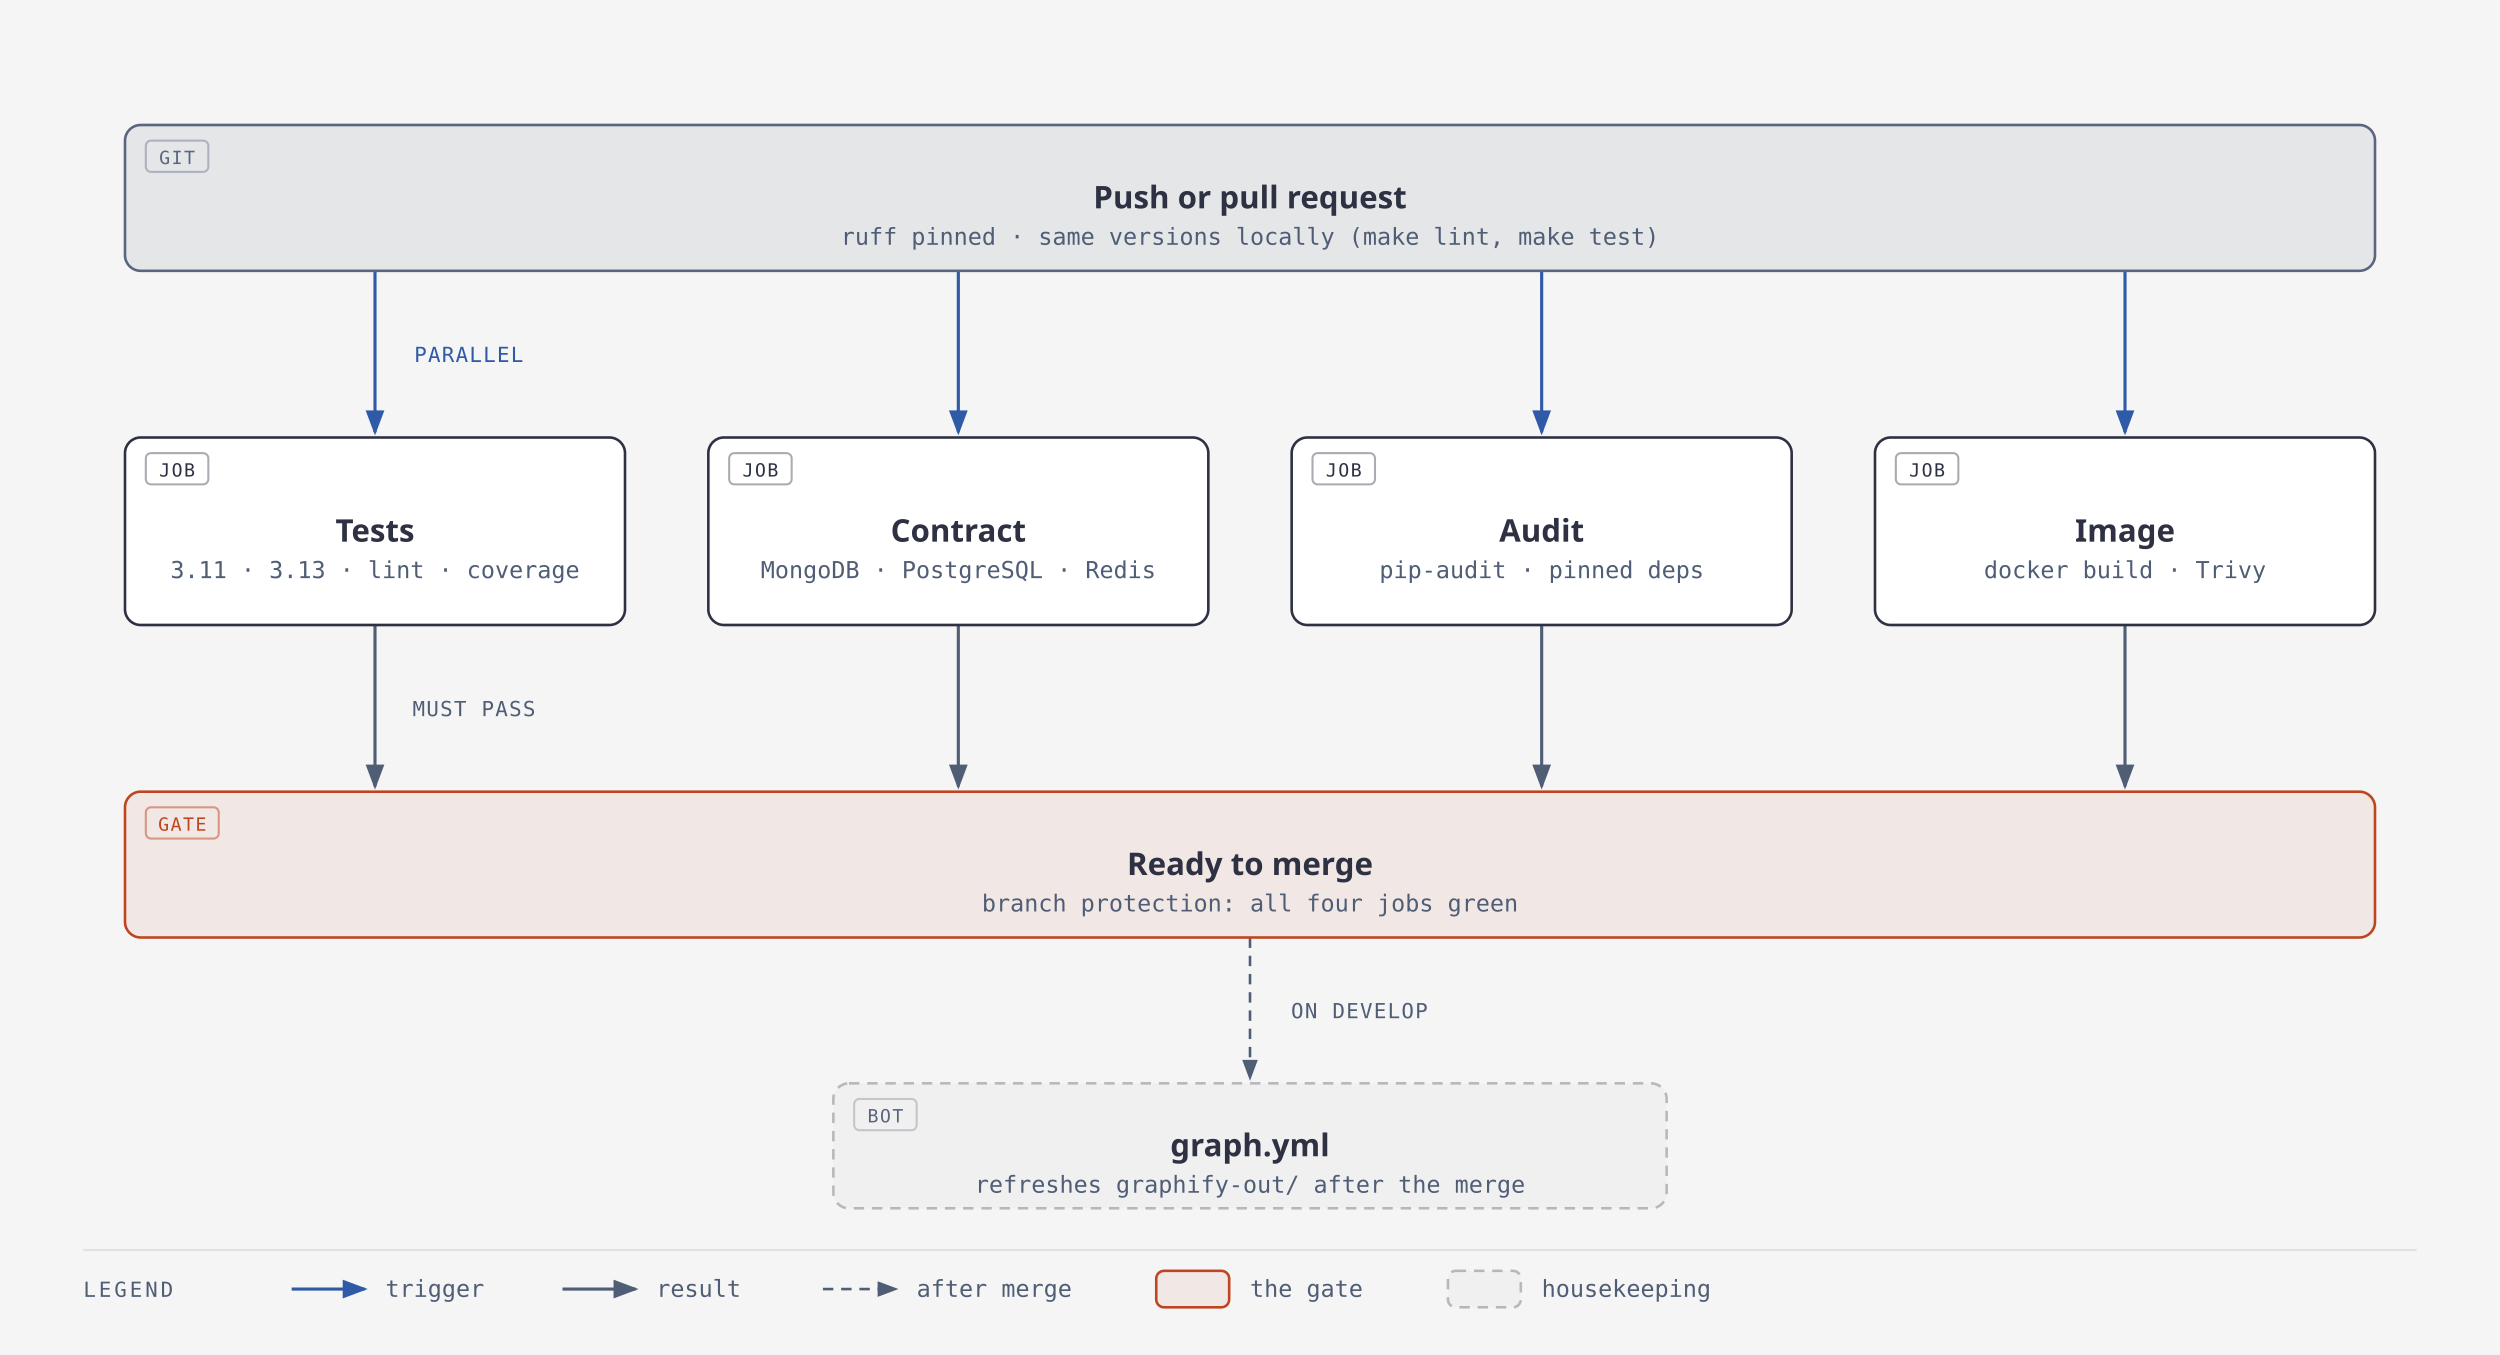
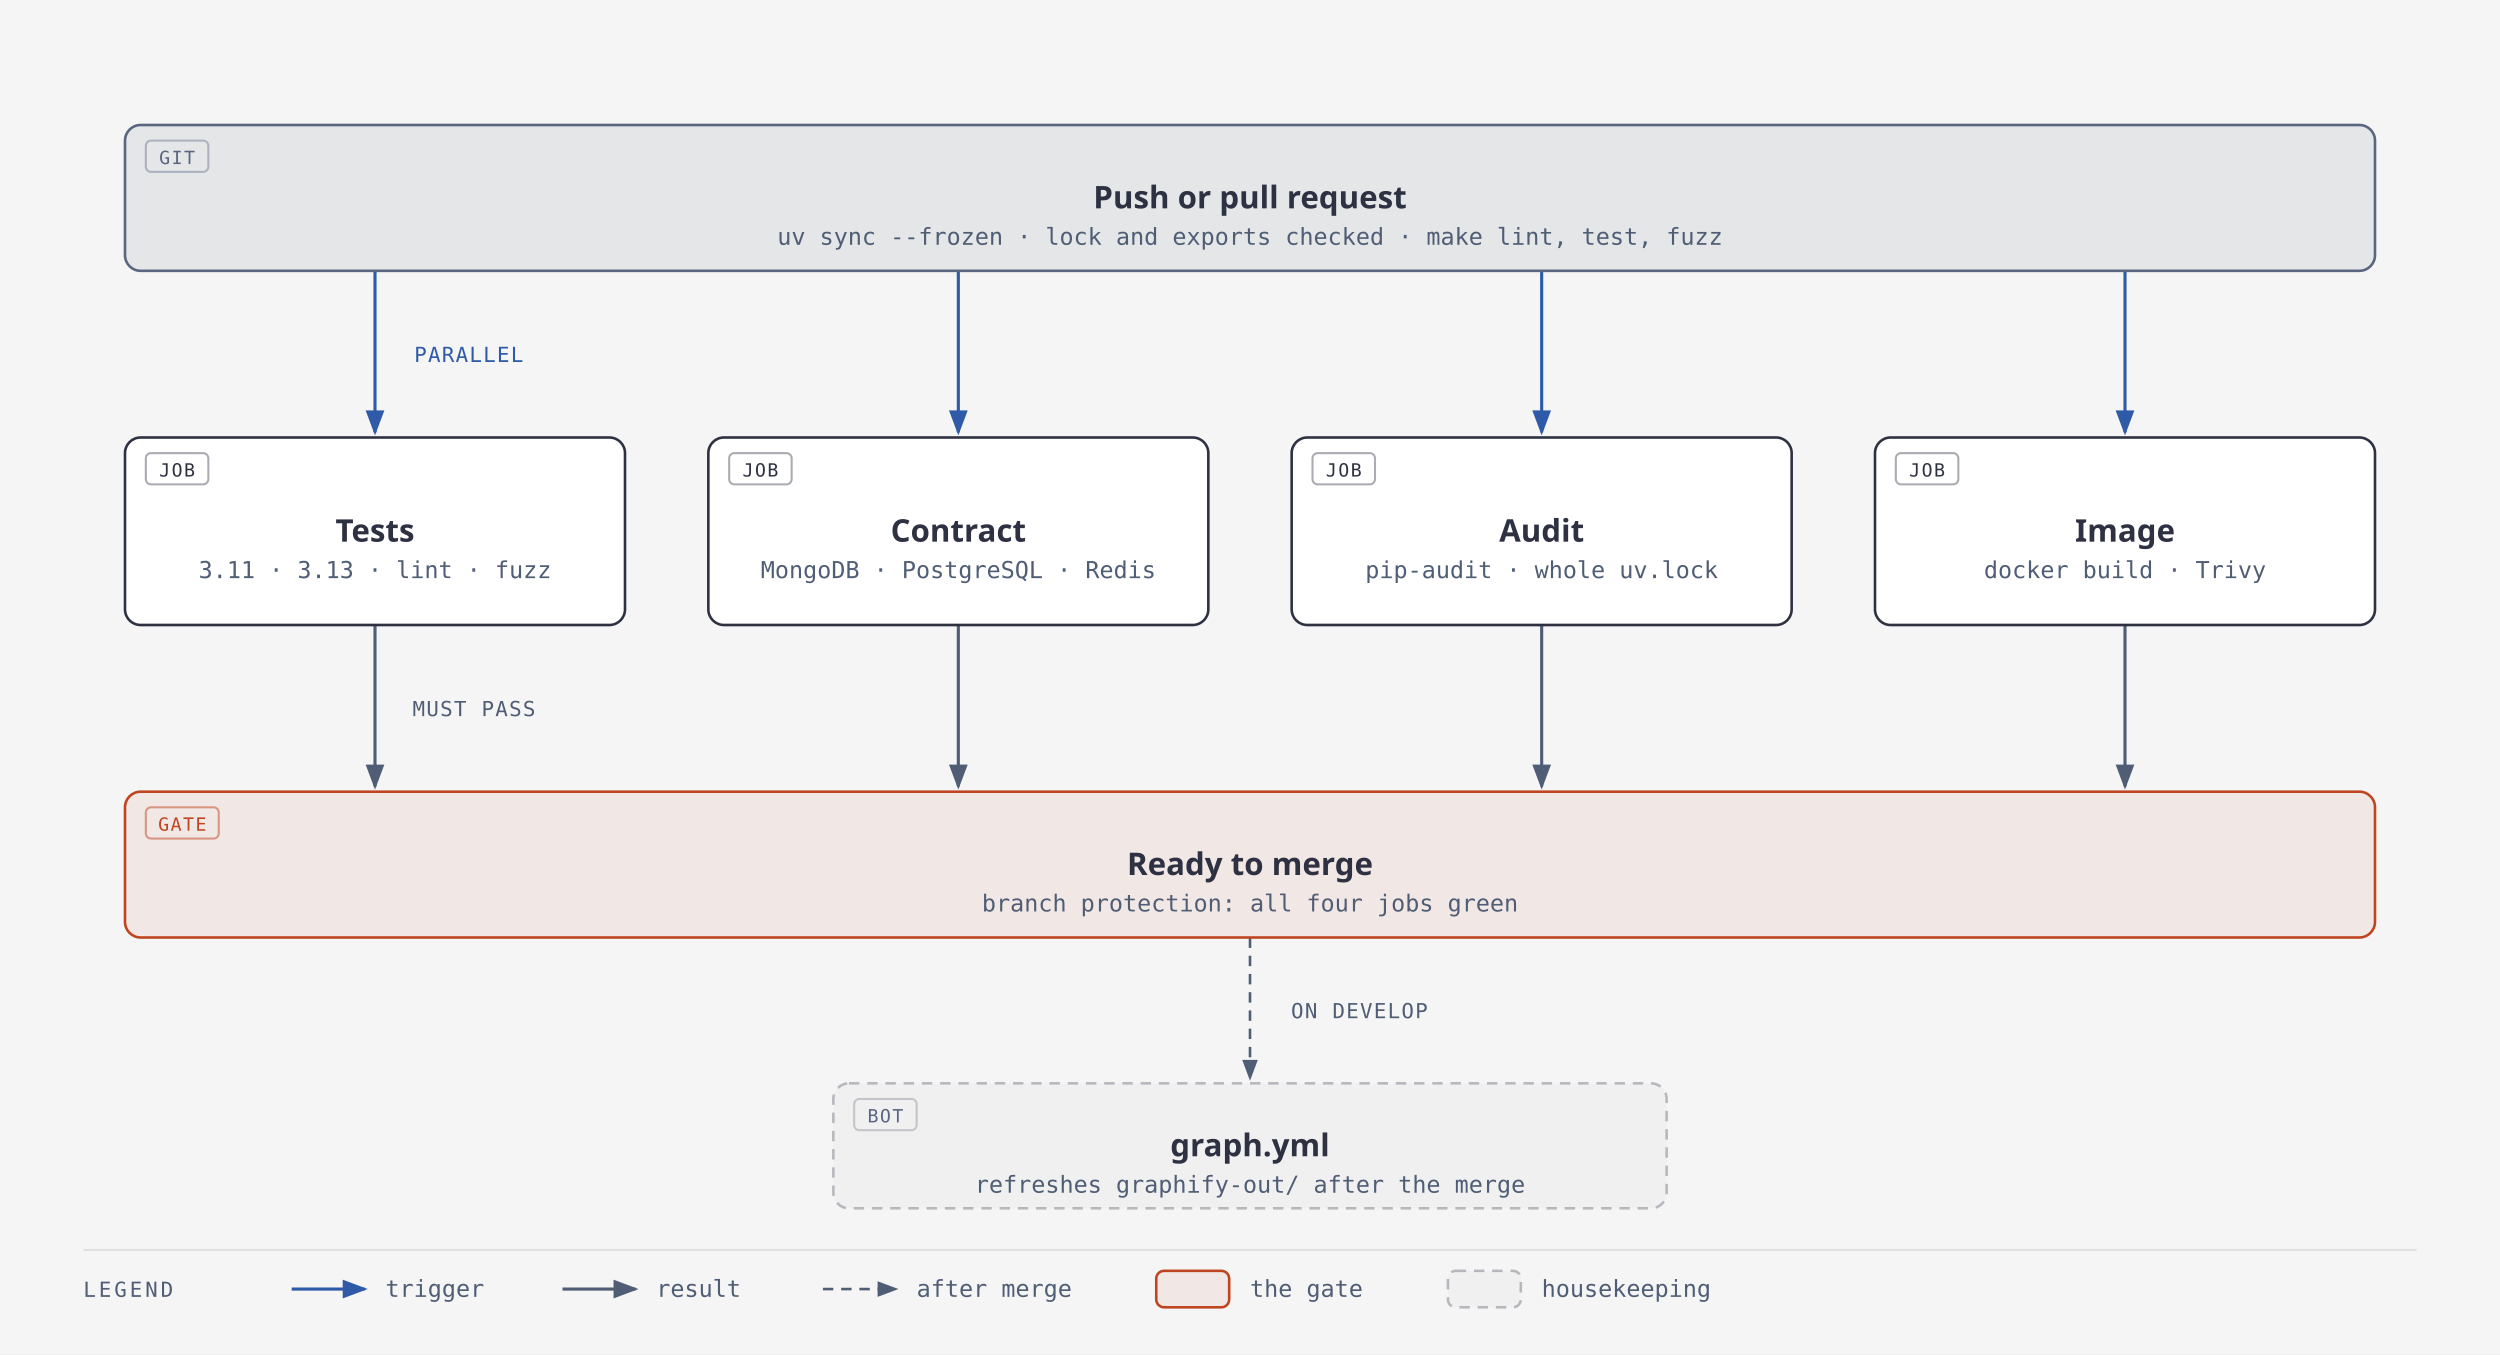
<svg xmlns="http://www.w3.org/2000/svg" viewBox="0 0 960 520" role="img" aria-labelledby="ci-pipeline-title ci-pipeline-desc" id="ci-pipeline-root">
  <defs>
    <style>#ci-pipeline-root { font-family: 'Geist', system-ui, sans-serif; color: #2d3142; }
      #ci-pipeline-root .diagram-container { width: 100%; overflow-x: auto; }
      #ci-pipeline-root .diagram-container { overflow-x: visible; }</style>
    <marker id="ci-pipeline-arrow" markerWidth="8" markerHeight="6" refX="7" refY="3" orient="auto">
      <polygon points="0 0, 8 3, 0 6" fill="#4f5d75" />
    </marker>
    <marker id="ci-pipeline-arrow-accent" markerWidth="8" markerHeight="6" refX="7" refY="3" orient="auto">
      <polygon points="0 0, 8 3, 0 6" fill="#bf4520" />
    </marker>
    <marker id="ci-pipeline-arrow-link" markerWidth="8" markerHeight="6" refX="7" refY="3" orient="auto">
      <polygon points="0 0, 8 3, 0 6" fill="#2e5aa8" />
    </marker>
    <marker id="ci-pipeline-arrow-open" markerWidth="8" markerHeight="6" refX="7" refY="3" orient="auto">
      <polyline points="0 0, 8 3, 0 6" fill="none" stroke="#4f5d75" stroke-width="1.2" />
    </marker>
  </defs>
  <rect width="100%" height="100%" fill="#f5f5f5" />
  <path d="M 144,104 V 166" fill="none" stroke="#2e5aa8" stroke-width="1.2" marker-end="url(#ci-pipeline-arrow-link)" />
  <path d="M 144,240 V 302" fill="none" stroke="#4f5d75" stroke-width="1.2" marker-end="url(#ci-pipeline-arrow)" />
  <path d="M 368,104 V 166" fill="none" stroke="#2e5aa8" stroke-width="1.2" marker-end="url(#ci-pipeline-arrow-link)" />
  <path d="M 368,240 V 302" fill="none" stroke="#4f5d75" stroke-width="1.2" marker-end="url(#ci-pipeline-arrow)" />
  <path d="M 592,104 V 166" fill="none" stroke="#2e5aa8" stroke-width="1.2" marker-end="url(#ci-pipeline-arrow-link)" />
  <path d="M 592,240 V 302" fill="none" stroke="#4f5d75" stroke-width="1.2" marker-end="url(#ci-pipeline-arrow)" />
  <path d="M 816,104 V 166" fill="none" stroke="#2e5aa8" stroke-width="1.2" marker-end="url(#ci-pipeline-arrow-link)" />
  <path d="M 816,240 V 302" fill="none" stroke="#4f5d75" stroke-width="1.2" marker-end="url(#ci-pipeline-arrow)" />
  <path d="M 480,360 V 414" fill="none" stroke="#4f5d75" stroke-width="1" stroke-dasharray="4,3" marker-end="url(#ci-pipeline-arrow)" />
  <rect x="152" y="130" width="56" height="12" rx="2" fill="#f5f5f5" />
  <text x="180" y="139" fill="#2e5aa8" font-size="8" font-family="'Geist Mono', ui-monospace, monospace" text-anchor="middle" letter-spacing="0.06em">PARALLEL</text>
  <rect x="152" y="266" width="60" height="12" rx="2" fill="#f5f5f5" />
  <text x="182" y="275" fill="#4f5d75" font-size="8" font-family="'Geist Mono', ui-monospace, monospace" text-anchor="middle" letter-spacing="0.06em">MUST PASS</text>
  <rect x="488" y="382" width="68" height="12" rx="2" fill="#f5f5f5" />
  <text x="522" y="391" fill="#4f5d75" font-size="8" font-family="'Geist Mono', ui-monospace, monospace" text-anchor="middle" letter-spacing="0.06em">ON DEVELOP</text>
  <rect x="48" y="48" width="864" height="56" rx="6" fill="#f5f5f5" />
  <rect x="48" y="48" width="864" height="56" rx="6" fill="#4f5d75" fill-opacity="0.10" stroke="#5a6580" stroke-width="1" />
  <rect x="56" y="54" width="24" height="12" rx="2" fill="none" stroke="#5a6580" stroke-opacity="0.40" stroke-width="0.8" />
  <text x="68" y="63" fill="#5a6580" font-size="7" font-family="'Geist Mono', ui-monospace, monospace" text-anchor="middle" letter-spacing="0.08em">GIT</text>
  <text x="480" y="80" fill="#2d3142" font-size="12" font-weight="600" font-family="'Geist', system-ui, sans-serif" text-anchor="middle">Push or pull request</text>
-   <text x="480" y="94" fill="#4f5d75" font-size="9" font-family="'Geist Mono', ui-monospace, monospace" text-anchor="middle">ruff pinned · same versions locally (make lint, make test)</text>
+   <text x="480" y="94" fill="#4f5d75" font-size="9" font-family="'Geist Mono', ui-monospace, monospace" text-anchor="middle">uv sync --frozen · lock and exports checked · make lint, test, fuzz</text>
  <rect x="48" y="168" width="192" height="72" rx="6" fill="#f5f5f5" />
  <rect x="48" y="168" width="192" height="72" rx="6" fill="#ffffff" stroke="#2d3142" stroke-width="1" />
  <rect x="56" y="174" width="24" height="12" rx="2" fill="none" stroke="#2d3142" stroke-opacity="0.40" stroke-width="0.8" />
  <text x="68" y="183" fill="#2d3142" font-size="7" font-family="'Geist Mono', ui-monospace, monospace" text-anchor="middle" letter-spacing="0.08em">JOB</text>
  <text x="144" y="208" fill="#2d3142" font-size="12" font-weight="600" font-family="'Geist', system-ui, sans-serif" text-anchor="middle">Tests</text>
-   <text x="144" y="222" fill="#4f5d75" font-size="9" font-family="'Geist Mono', ui-monospace, monospace" text-anchor="middle">3.11 · 3.13 · lint · coverage</text>
+   <text x="144" y="222" fill="#4f5d75" font-size="9" font-family="'Geist Mono', ui-monospace, monospace" text-anchor="middle">3.11 · 3.13 · lint · fuzz</text>
  <rect x="272" y="168" width="192" height="72" rx="6" fill="#f5f5f5" />
  <rect x="272" y="168" width="192" height="72" rx="6" fill="#ffffff" stroke="#2d3142" stroke-width="1" />
  <rect x="280" y="174" width="24" height="12" rx="2" fill="none" stroke="#2d3142" stroke-opacity="0.40" stroke-width="0.8" />
  <text x="292" y="183" fill="#2d3142" font-size="7" font-family="'Geist Mono', ui-monospace, monospace" text-anchor="middle" letter-spacing="0.08em">JOB</text>
  <text x="368" y="208" fill="#2d3142" font-size="12" font-weight="600" font-family="'Geist', system-ui, sans-serif" text-anchor="middle">Contract</text>
  <text x="368" y="222" fill="#4f5d75" font-size="9" font-family="'Geist Mono', ui-monospace, monospace" text-anchor="middle">MongoDB · PostgreSQL · Redis</text>
  <rect x="496" y="168" width="192" height="72" rx="6" fill="#f5f5f5" />
  <rect x="496" y="168" width="192" height="72" rx="6" fill="#ffffff" stroke="#2d3142" stroke-width="1" />
  <rect x="504" y="174" width="24" height="12" rx="2" fill="none" stroke="#2d3142" stroke-opacity="0.40" stroke-width="0.8" />
  <text x="516" y="183" fill="#2d3142" font-size="7" font-family="'Geist Mono', ui-monospace, monospace" text-anchor="middle" letter-spacing="0.08em">JOB</text>
  <text x="592" y="208" fill="#2d3142" font-size="12" font-weight="600" font-family="'Geist', system-ui, sans-serif" text-anchor="middle">Audit</text>
-   <text x="592" y="222" fill="#4f5d75" font-size="9" font-family="'Geist Mono', ui-monospace, monospace" text-anchor="middle">pip-audit · pinned deps</text>
+   <text x="592" y="222" fill="#4f5d75" font-size="9" font-family="'Geist Mono', ui-monospace, monospace" text-anchor="middle">pip-audit · whole uv.lock</text>
  <rect x="720" y="168" width="192" height="72" rx="6" fill="#f5f5f5" />
  <rect x="720" y="168" width="192" height="72" rx="6" fill="#ffffff" stroke="#2d3142" stroke-width="1" />
  <rect x="728" y="174" width="24" height="12" rx="2" fill="none" stroke="#2d3142" stroke-opacity="0.40" stroke-width="0.8" />
  <text x="740" y="183" fill="#2d3142" font-size="7" font-family="'Geist Mono', ui-monospace, monospace" text-anchor="middle" letter-spacing="0.08em">JOB</text>
  <text x="816" y="208" fill="#2d3142" font-size="12" font-weight="600" font-family="'Geist', system-ui, sans-serif" text-anchor="middle">Image</text>
  <text x="816" y="222" fill="#4f5d75" font-size="9" font-family="'Geist Mono', ui-monospace, monospace" text-anchor="middle">docker build · Trivy</text>
  <rect x="48" y="304" width="864" height="56" rx="6" fill="#f5f5f5" />
  <rect x="48" y="304" width="864" height="56" rx="6" fill="#bf4520" fill-opacity="0.08" stroke="#bf4520" stroke-width="1" />
  <rect x="56" y="310" width="28" height="12" rx="2" fill="none" stroke="#bf4520" stroke-opacity="0.50" stroke-width="0.8" />
  <text x="70" y="319" fill="#bf4520" font-size="7" font-family="'Geist Mono', ui-monospace, monospace" text-anchor="middle" letter-spacing="0.08em">GATE</text>
  <text x="480" y="336" fill="#2d3142" font-size="12" font-weight="600" font-family="'Geist', system-ui, sans-serif" text-anchor="middle">Ready to merge</text>
  <text x="480" y="350" fill="#4f5d75" font-size="9" font-family="'Geist Mono', ui-monospace, monospace" text-anchor="middle">branch protection: all four jobs green</text>
  <rect x="320" y="416" width="320" height="48" rx="6" fill="#f5f5f5" />
  <rect x="320" y="416" width="320" height="48" rx="6" fill="#2d3142" fill-opacity="0.02" stroke="#2d3142" stroke-opacity="0.30" stroke-width="1" stroke-dasharray="4,3" />
  <rect x="328" y="422" width="24" height="12" rx="2" fill="none" stroke="#2d3142" stroke-opacity="0.22" stroke-width="0.8" />
  <text x="340" y="431" fill="#5a6580" font-size="7" font-family="'Geist Mono', ui-monospace, monospace" text-anchor="middle" letter-spacing="0.08em">BOT</text>
  <text x="480" y="444" fill="#2d3142" font-size="12" font-weight="600" font-family="'Geist', system-ui, sans-serif" text-anchor="middle">graph.yml</text>
  <text x="480" y="458" fill="#4f5d75" font-size="9" font-family="'Geist Mono', ui-monospace, monospace" text-anchor="middle">refreshes graphify-out/ after the merge</text>
  <line x1="32" y1="480" x2="928" y2="480" stroke="#2d3142" stroke-opacity="0.10" stroke-width="0.8" />
  <text x="32" y="498" fill="#4f5d75" font-size="8" font-family="'Geist Mono', ui-monospace, monospace" letter-spacing="0.14em">LEGEND</text>
  <line x1="112" y1="495" x2="140" y2="495" stroke="#2e5aa8" stroke-width="1.2" marker-end="url(#ci-pipeline-arrow-link)" />
  <text x="148" y="498" fill="#4f5d75" font-size="9" font-family="'Geist Mono', ui-monospace, monospace">trigger</text>
  <line x1="216" y1="495" x2="244" y2="495" stroke="#4f5d75" stroke-width="1.2" marker-end="url(#ci-pipeline-arrow)" />
  <text x="252" y="498" fill="#4f5d75" font-size="9" font-family="'Geist Mono', ui-monospace, monospace">result</text>
  <line x1="316" y1="495" x2="344" y2="495" stroke="#4f5d75" stroke-width="1" stroke-dasharray="4,3" marker-end="url(#ci-pipeline-arrow)" />
  <text x="352" y="498" fill="#4f5d75" font-size="9" font-family="'Geist Mono', ui-monospace, monospace">after merge</text>
  <rect x="444" y="488" width="28" height="14" rx="3" fill="#bf4520" fill-opacity="0.08" stroke="#bf4520" stroke-width="1" />
  <text x="480" y="498" fill="#4f5d75" font-size="9" font-family="'Geist Mono', ui-monospace, monospace">the gate</text>
  <rect x="556" y="488" width="28" height="14" rx="3" fill="#2d3142" fill-opacity="0.02" stroke="#2d3142" stroke-opacity="0.30" stroke-width="1" stroke-dasharray="4,3" />
  <text x="592" y="498" fill="#4f5d75" font-size="9" font-family="'Geist Mono', ui-monospace, monospace">housekeeping</text>
</svg>
